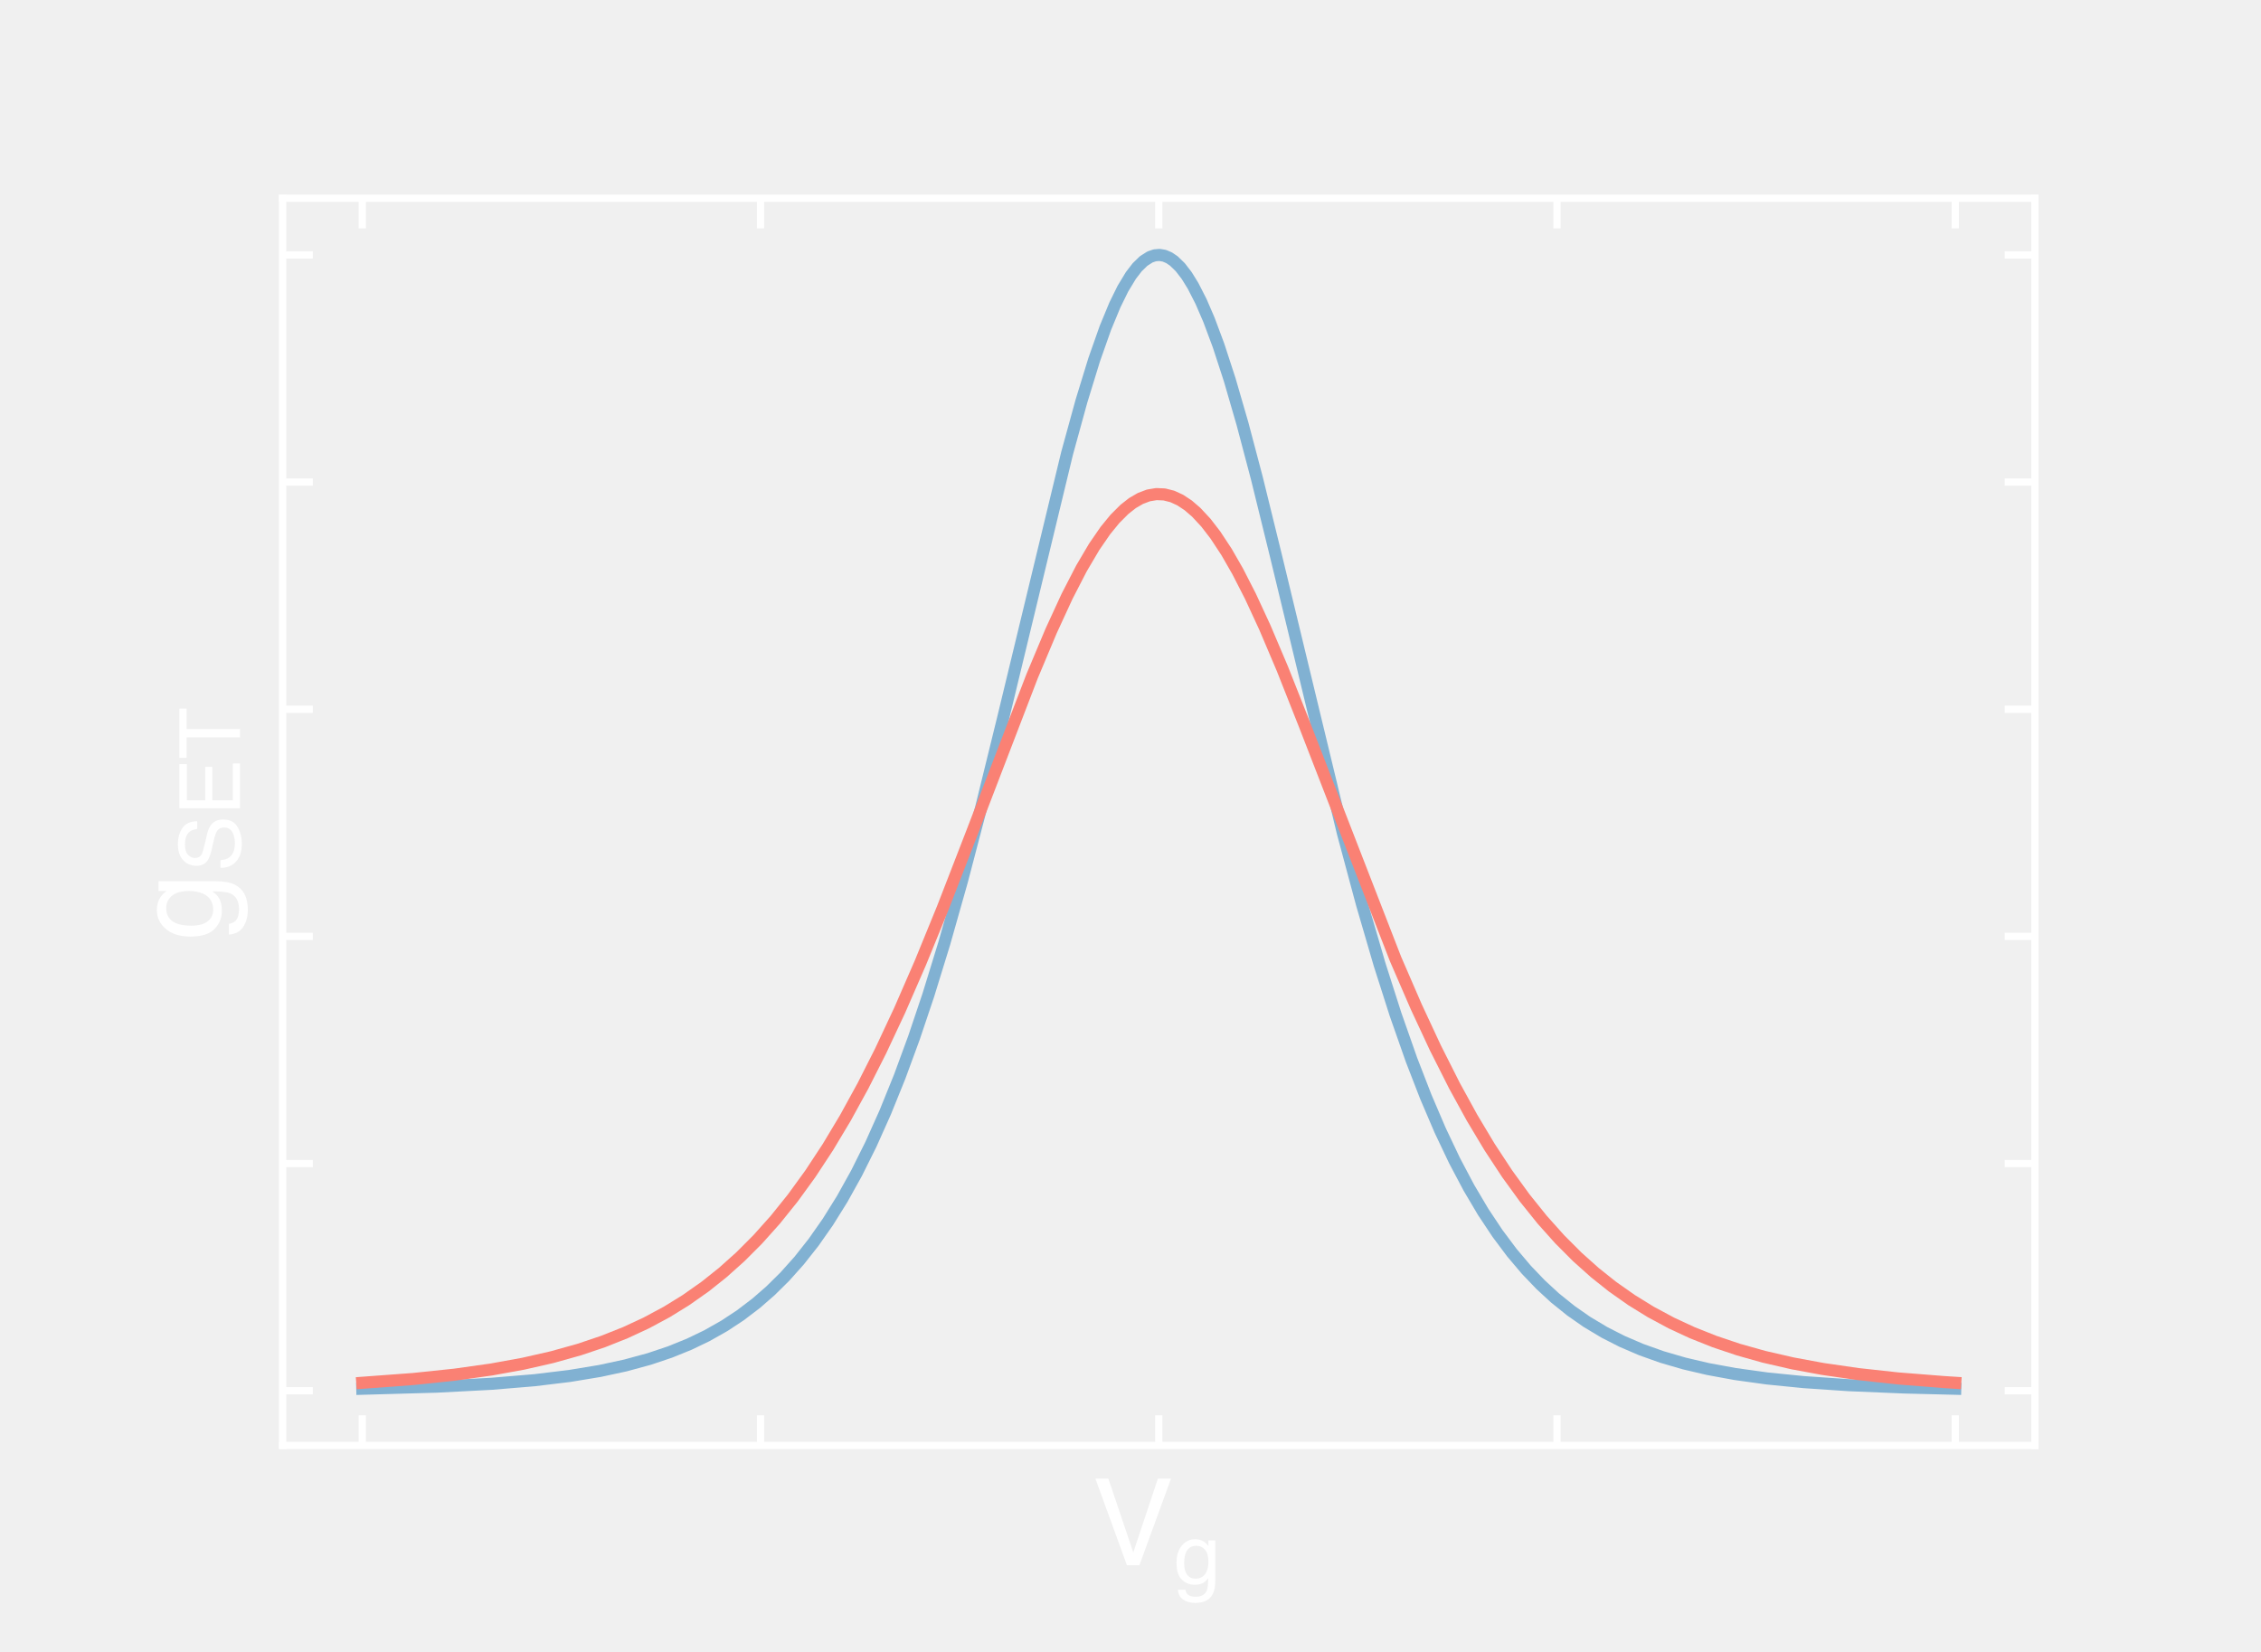
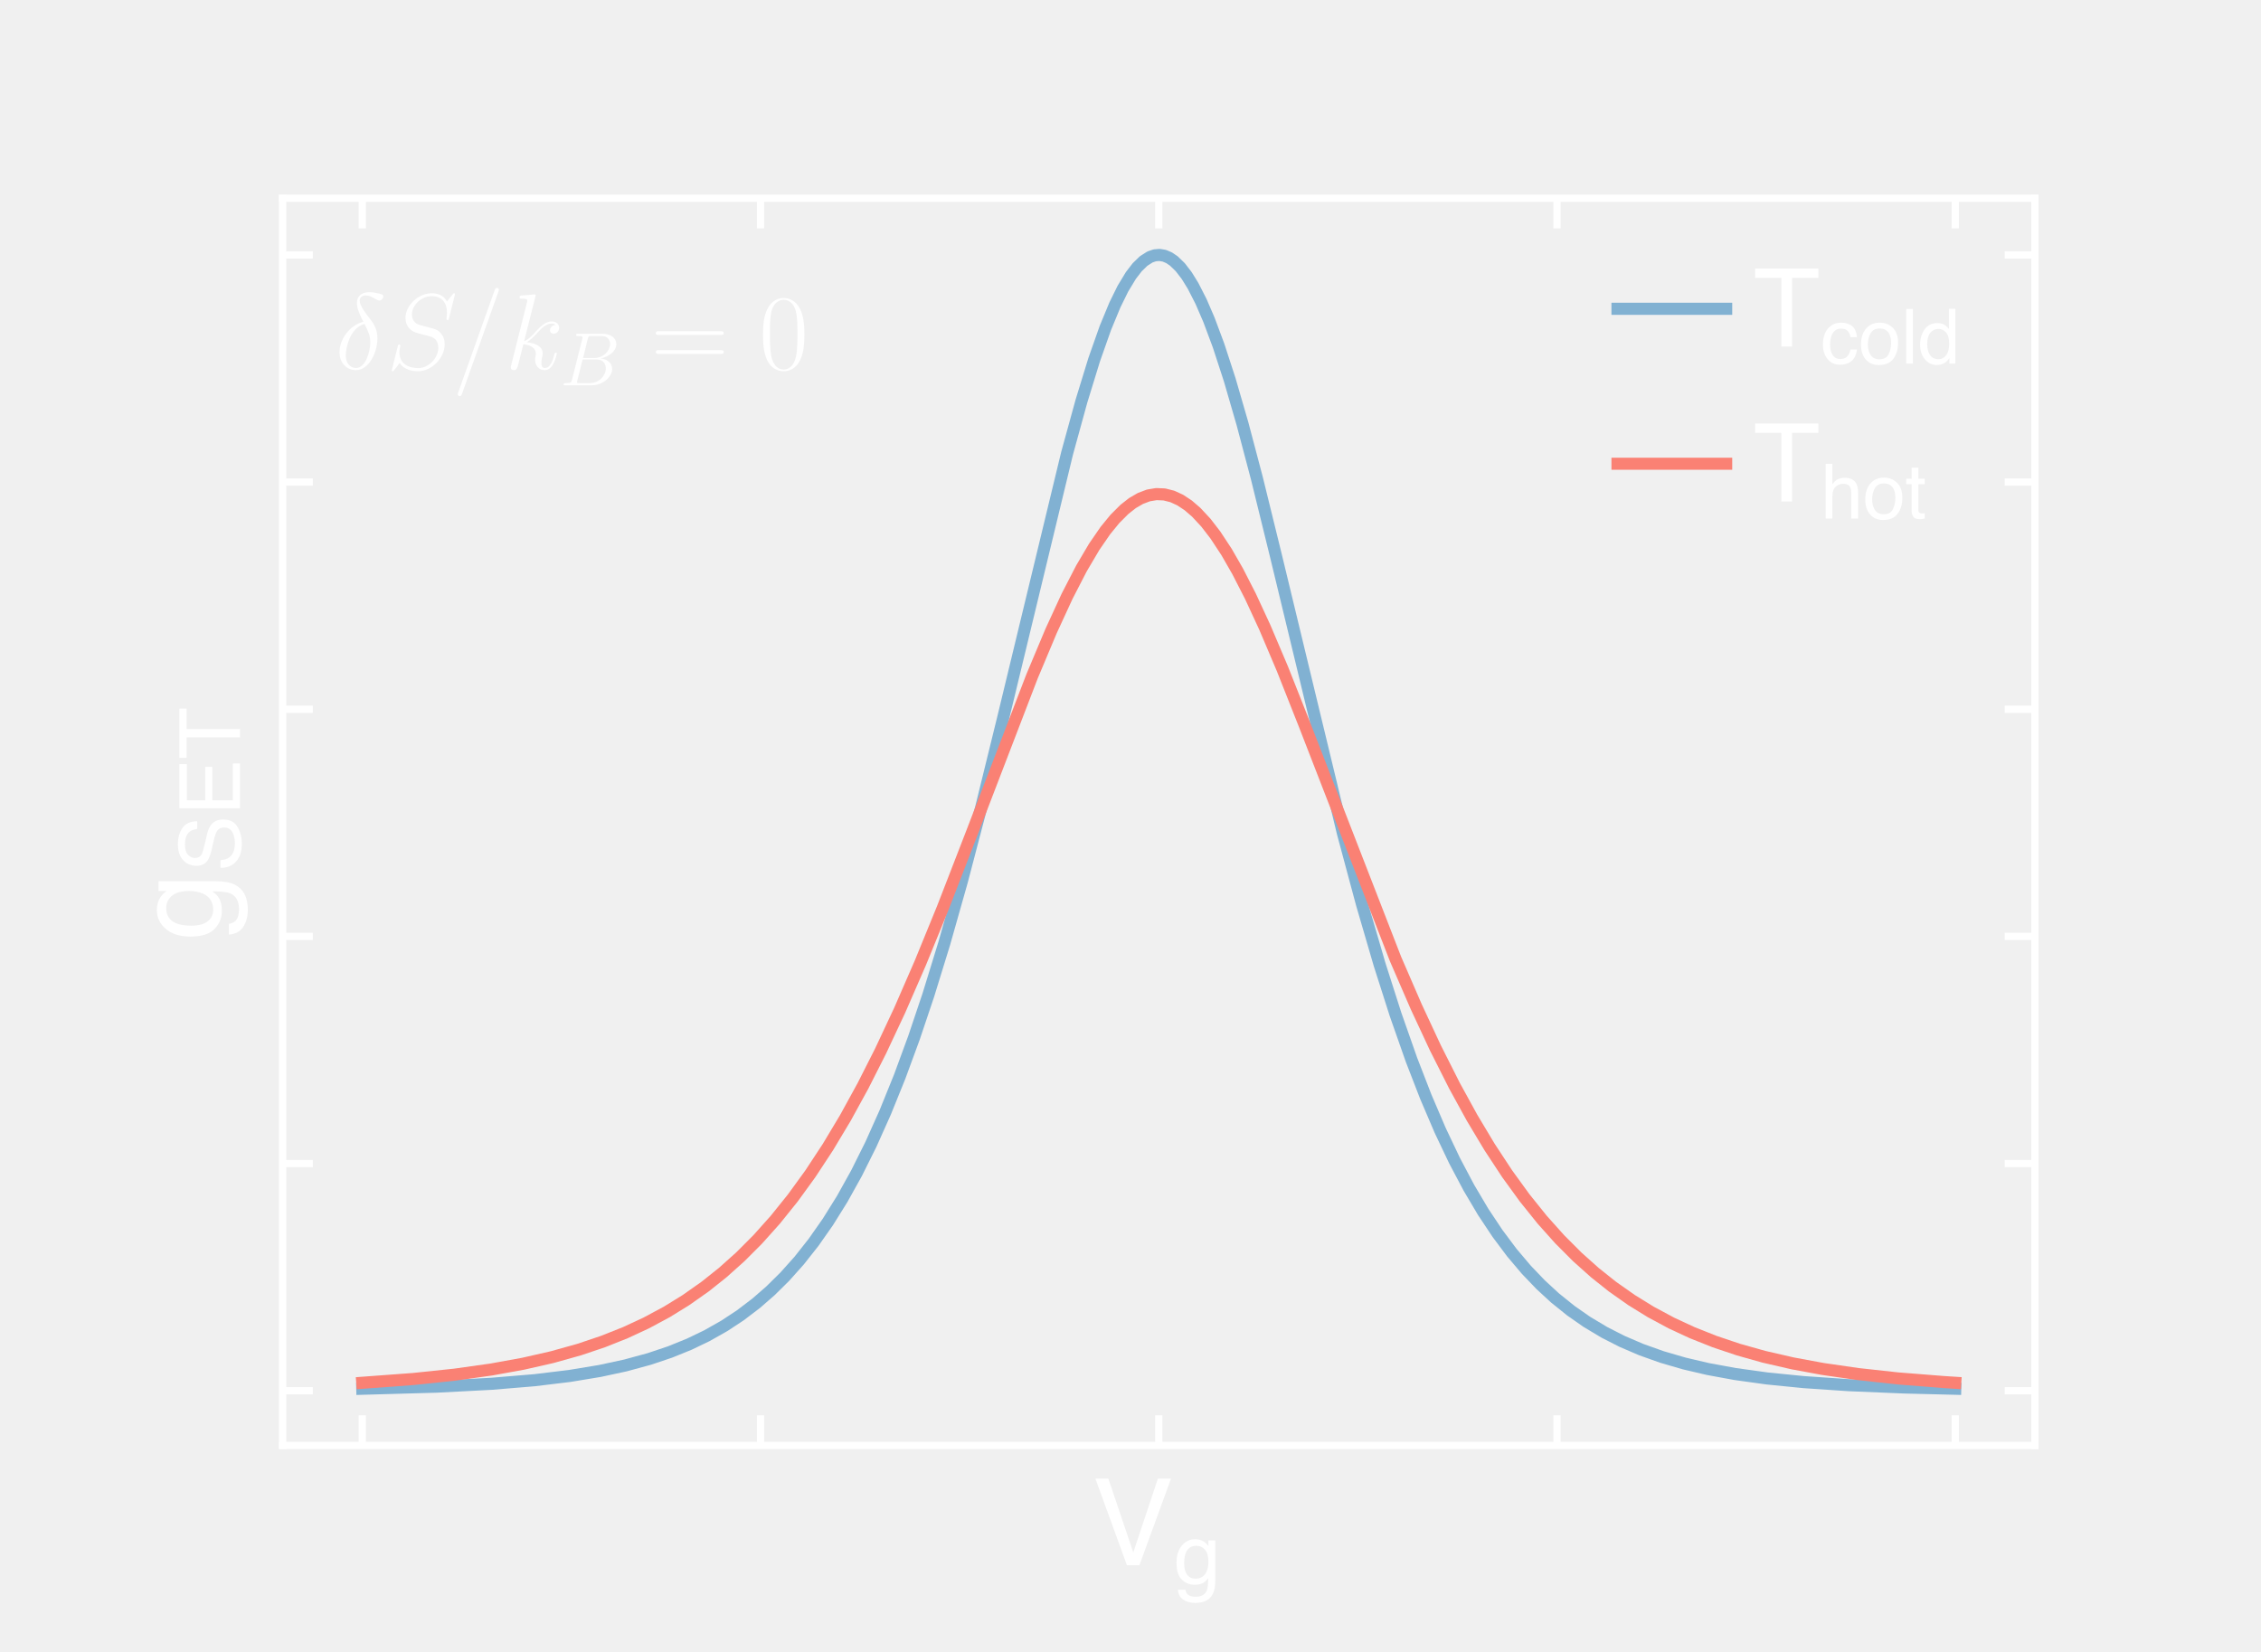
<svg xmlns="http://www.w3.org/2000/svg" xmlns:xlink="http://www.w3.org/1999/xlink" height="273.6pt" version="1.1" viewBox="0 0 374.4 273.6" width="374.4pt">
  <defs>
    <style type="text/css">
*{stroke-linecap:butt;stroke-linejoin:round;}
  </style>
  </defs>
  <g id="figure_1">
    <g id="patch_1">
      <path d="M 0 273.6  L 374.4 273.6  L 374.4 0  L 0 0  z " style="fill:none;" />
    </g>
    <g id="axes_1">
      <g id="patch_2">
        <path d="M 46.8 239.4  L 336.96 239.4  L 336.96 32.832  L 46.8 32.832  z " style="fill:none;" />
      </g>
      <g id="matplotlib.axis_1">
        <g id="xtick_1">
          <g id="line2d_1">
            <defs>
-               <path d="M 0 0  L 0 -5  " id="ma3f4d13452" style="stroke:#ffffff;stroke-width:1.2;" />
-             </defs>
-             <g>
-               <use style="fill:#ffffff;stroke:#ffffff;stroke-width:1.2;" x="59.989" xlink:href="#ma3f4d13452" y="239.4" />
+               <path d="M 0 0  L 0 -5  " id="ma56d2ec080" style="stroke:#ffffff;stroke-width:1.2;" />
+             </defs>
+             <g>
+               <use style="fill:#ffffff;stroke:#ffffff;stroke-width:1.2;" x="59.989" xlink:href="#ma56d2ec080" y="239.4" />
            </g>
          </g>
          <g id="line2d_2">
            <defs>
-               <path d="M 0 0  L 0 5  " id="m48c9dbe4e4" style="stroke:#ffffff;stroke-width:1.2;" />
-             </defs>
-             <g>
-               <use style="fill:#ffffff;stroke:#ffffff;stroke-width:1.2;" x="59.989" xlink:href="#m48c9dbe4e4" y="32.832" />
+               <path d="M 0 0  L 0 5  " id="m09634a0d39" style="stroke:#ffffff;stroke-width:1.2;" />
+             </defs>
+             <g>
+               <use style="fill:#ffffff;stroke:#ffffff;stroke-width:1.2;" x="59.989" xlink:href="#m09634a0d39" y="32.832" />
            </g>
          </g>
        </g>
        <g id="xtick_2">
          <g id="line2d_3">
            <g>
-               <use style="fill:#ffffff;stroke:#ffffff;stroke-width:1.2;" x="125.935" xlink:href="#ma3f4d13452" y="239.4" />
+               <use style="fill:#ffffff;stroke:#ffffff;stroke-width:1.2;" x="125.935" xlink:href="#ma56d2ec080" y="239.4" />
            </g>
          </g>
          <g id="line2d_4">
            <g>
-               <use style="fill:#ffffff;stroke:#ffffff;stroke-width:1.2;" x="125.935" xlink:href="#m48c9dbe4e4" y="32.832" />
+               <use style="fill:#ffffff;stroke:#ffffff;stroke-width:1.2;" x="125.935" xlink:href="#m09634a0d39" y="32.832" />
            </g>
          </g>
        </g>
        <g id="xtick_3">
          <g id="line2d_5">
            <g>
-               <use style="fill:#ffffff;stroke:#ffffff;stroke-width:1.2;" x="191.88" xlink:href="#ma3f4d13452" y="239.4" />
+               <use style="fill:#ffffff;stroke:#ffffff;stroke-width:1.2;" x="191.88" xlink:href="#ma56d2ec080" y="239.4" />
            </g>
          </g>
          <g id="line2d_6">
            <g>
-               <use style="fill:#ffffff;stroke:#ffffff;stroke-width:1.2;" x="191.88" xlink:href="#m48c9dbe4e4" y="32.832" />
+               <use style="fill:#ffffff;stroke:#ffffff;stroke-width:1.2;" x="191.88" xlink:href="#m09634a0d39" y="32.832" />
            </g>
          </g>
        </g>
        <g id="xtick_4">
          <g id="line2d_7">
            <g>
-               <use style="fill:#ffffff;stroke:#ffffff;stroke-width:1.2;" x="257.825" xlink:href="#ma3f4d13452" y="239.4" />
+               <use style="fill:#ffffff;stroke:#ffffff;stroke-width:1.2;" x="257.825" xlink:href="#ma56d2ec080" y="239.4" />
            </g>
          </g>
          <g id="line2d_8">
            <g>
-               <use style="fill:#ffffff;stroke:#ffffff;stroke-width:1.2;" x="257.825" xlink:href="#m48c9dbe4e4" y="32.832" />
+               <use style="fill:#ffffff;stroke:#ffffff;stroke-width:1.2;" x="257.825" xlink:href="#m09634a0d39" y="32.832" />
            </g>
          </g>
        </g>
        <g id="xtick_5">
          <g id="line2d_9">
            <g>
-               <use style="fill:#ffffff;stroke:#ffffff;stroke-width:1.2;" x="323.771" xlink:href="#ma3f4d13452" y="239.4" />
+               <use style="fill:#ffffff;stroke:#ffffff;stroke-width:1.2;" x="323.771" xlink:href="#ma56d2ec080" y="239.4" />
            </g>
          </g>
          <g id="line2d_10">
            <g>
-               <use style="fill:#ffffff;stroke:#ffffff;stroke-width:1.2;" x="323.771" xlink:href="#m48c9dbe4e4" y="32.832" />
+               <use style="fill:#ffffff;stroke:#ffffff;stroke-width:1.2;" x="323.771" xlink:href="#m09634a0d39" y="32.832" />
            </g>
          </g>
        </g>
        <g id="text_1">
          <defs>
            <path d="M 13.281 71.734  L 33.891 10.641  L 54.25 71.734  L 65.141 71.734  L 38.969 0  L 28.656 0  L 2.547 71.734  z " id="Helvetica-56" />
            <path d="M 24.906 53.219  Q 31.062 53.219 35.641 50.203  Q 38.141 48.484 40.719 45.219  L 40.719 51.812  L 48.828 51.812  L 48.828 4.25  Q 48.828 -5.719 45.906 -11.469  Q 40.438 -22.125 25.25 -22.125  Q 16.797 -22.125 11.031 -18.328  Q 5.281 -14.547 4.594 -6.5  L 13.531 -6.5  Q 14.156 -10.016 16.062 -11.922  Q 19.047 -14.844 25.438 -14.844  Q 35.547 -14.844 38.672 -7.719  Q 40.531 -3.516 40.375 7.281  Q 37.75 3.266 34.031 1.312  Q 30.328 -0.641 24.219 -0.641  Q 15.719 -0.641 9.344 5.391  Q 2.984 11.422 2.984 25.344  Q 2.984 38.484 9.406 45.844  Q 15.828 53.219 24.906 53.219  z M 40.719 26.375  Q 40.719 36.078 36.719 40.766  Q 32.719 45.453 26.516 45.453  Q 17.234 45.453 13.812 36.766  Q 12.016 32.125 12.016 24.609  Q 12.016 15.766 15.594 11.156  Q 19.188 6.547 25.25 6.547  Q 34.719 6.547 38.578 15.094  Q 40.719 19.922 40.719 26.375  z M 25.922 53.562  z " id="Helvetica-67" />
          </defs>
          <g style="fill:#ffffff;" transform="translate(180.88 259.3)scale(0.2 -0.2)">
            <use transform="translate(0 0.265625)" xlink:href="#Helvetica-56" />
            <use transform="translate(67.61441 -15.42344)scale(0.7)" xlink:href="#Helvetica-67" />
          </g>
        </g>
      </g>
      <g id="matplotlib.axis_2">
        <g id="ytick_1">
          <g id="line2d_11">
            <defs>
-               <path d="M 0 0  L 5 0  " id="m2dc965330e" style="stroke:#ffffff;stroke-width:1.2;" />
-             </defs>
-             <g>
-               <use style="fill:#ffffff;stroke:#ffffff;stroke-width:1.2;" x="46.8" xlink:href="#m2dc965330e" y="230.339" />
+               <path d="M 0 0  L 5 0  " id="mced5611a4c" style="stroke:#ffffff;stroke-width:1.2;" />
+             </defs>
+             <g>
+               <use style="fill:#ffffff;stroke:#ffffff;stroke-width:1.2;" x="46.8" xlink:href="#mced5611a4c" y="230.339" />
            </g>
          </g>
          <g id="line2d_12">
            <defs>
-               <path d="M 0 0  L -5 0  " id="m1f1f685536" style="stroke:#ffffff;stroke-width:1.2;" />
-             </defs>
-             <g>
-               <use style="fill:#ffffff;stroke:#ffffff;stroke-width:1.2;" x="336.96" xlink:href="#m1f1f685536" y="230.339" />
+               <path d="M 0 0  L -5 0  " id="m03dbe5d4fe" style="stroke:#ffffff;stroke-width:1.2;" />
+             </defs>
+             <g>
+               <use style="fill:#ffffff;stroke:#ffffff;stroke-width:1.2;" x="336.96" xlink:href="#m03dbe5d4fe" y="230.339" />
            </g>
          </g>
        </g>
        <g id="ytick_2">
          <g id="line2d_13">
            <g>
-               <use style="fill:#ffffff;stroke:#ffffff;stroke-width:1.2;" x="46.8" xlink:href="#m2dc965330e" y="192.715" />
+               <use style="fill:#ffffff;stroke:#ffffff;stroke-width:1.2;" x="46.8" xlink:href="#mced5611a4c" y="192.715" />
            </g>
          </g>
          <g id="line2d_14">
            <g>
-               <use style="fill:#ffffff;stroke:#ffffff;stroke-width:1.2;" x="336.96" xlink:href="#m1f1f685536" y="192.715" />
+               <use style="fill:#ffffff;stroke:#ffffff;stroke-width:1.2;" x="336.96" xlink:href="#m03dbe5d4fe" y="192.715" />
            </g>
          </g>
        </g>
        <g id="ytick_3">
          <g id="line2d_15">
            <g>
-               <use style="fill:#ffffff;stroke:#ffffff;stroke-width:1.2;" x="46.8" xlink:href="#m2dc965330e" y="155.092" />
+               <use style="fill:#ffffff;stroke:#ffffff;stroke-width:1.2;" x="46.8" xlink:href="#mced5611a4c" y="155.092" />
            </g>
          </g>
          <g id="line2d_16">
            <g>
-               <use style="fill:#ffffff;stroke:#ffffff;stroke-width:1.2;" x="336.96" xlink:href="#m1f1f685536" y="155.092" />
+               <use style="fill:#ffffff;stroke:#ffffff;stroke-width:1.2;" x="336.96" xlink:href="#m03dbe5d4fe" y="155.092" />
            </g>
          </g>
        </g>
        <g id="ytick_4">
          <g id="line2d_17">
            <g>
-               <use style="fill:#ffffff;stroke:#ffffff;stroke-width:1.2;" x="46.8" xlink:href="#m2dc965330e" y="117.468" />
+               <use style="fill:#ffffff;stroke:#ffffff;stroke-width:1.2;" x="46.8" xlink:href="#mced5611a4c" y="117.468" />
            </g>
          </g>
          <g id="line2d_18">
            <g>
-               <use style="fill:#ffffff;stroke:#ffffff;stroke-width:1.2;" x="336.96" xlink:href="#m1f1f685536" y="117.468" />
+               <use style="fill:#ffffff;stroke:#ffffff;stroke-width:1.2;" x="336.96" xlink:href="#m03dbe5d4fe" y="117.468" />
            </g>
          </g>
        </g>
        <g id="ytick_5">
          <g id="line2d_19">
            <g>
-               <use style="fill:#ffffff;stroke:#ffffff;stroke-width:1.2;" x="46.8" xlink:href="#m2dc965330e" y="79.845" />
+               <use style="fill:#ffffff;stroke:#ffffff;stroke-width:1.2;" x="46.8" xlink:href="#mced5611a4c" y="79.845" />
            </g>
          </g>
          <g id="line2d_20">
            <g>
-               <use style="fill:#ffffff;stroke:#ffffff;stroke-width:1.2;" x="336.96" xlink:href="#m1f1f685536" y="79.845" />
+               <use style="fill:#ffffff;stroke:#ffffff;stroke-width:1.2;" x="336.96" xlink:href="#m03dbe5d4fe" y="79.845" />
            </g>
          </g>
        </g>
        <g id="ytick_6">
          <g id="line2d_21">
            <g>
-               <use style="fill:#ffffff;stroke:#ffffff;stroke-width:1.2;" x="46.8" xlink:href="#m2dc965330e" y="42.221" />
+               <use style="fill:#ffffff;stroke:#ffffff;stroke-width:1.2;" x="46.8" xlink:href="#mced5611a4c" y="42.221" />
            </g>
          </g>
          <g id="line2d_22">
            <g>
-               <use style="fill:#ffffff;stroke:#ffffff;stroke-width:1.2;" x="336.96" xlink:href="#m1f1f685536" y="42.221" />
+               <use style="fill:#ffffff;stroke:#ffffff;stroke-width:1.2;" x="336.96" xlink:href="#m03dbe5d4fe" y="42.221" />
            </g>
          </g>
        </g>
        <g id="text_2">
          <defs>
            <path d="M 13.969 23.141  Q 14.312 17.047 16.844 13.234  Q 21.688 6.109 33.891 6.109  Q 39.359 6.109 43.844 7.672  Q 52.547 10.688 52.547 18.5  Q 52.547 24.359 48.875 26.859  Q 45.172 29.297 37.25 31.109  L 27.547 33.297  Q 18.016 35.453 14.062 38.031  Q 7.234 42.531 7.234 51.469  Q 7.234 61.141 13.922 67.328  Q 20.609 73.531 32.859 73.531  Q 44.141 73.531 52.016 68.078  Q 59.906 62.641 59.906 50.688  L 50.781 50.688  Q 50.047 56.453 47.656 59.516  Q 43.219 65.141 32.562 65.141  Q 23.969 65.141 20.203 61.516  Q 16.453 57.906 16.453 53.125  Q 16.453 47.859 20.844 45.406  Q 23.734 43.844 33.891 41.5  L 43.953 39.203  Q 51.219 37.547 55.172 34.672  Q 62.016 29.641 62.016 20.062  Q 62.016 8.156 53.344 3.031  Q 44.672 -2.094 33.203 -2.094  Q 19.828 -2.094 12.25 4.734  Q 4.688 11.531 4.828 23.141  z M 33.594 73.688  z " id="Helvetica-53" />
            <path d="M 8.547 71.734  L 60.844 71.734  L 60.844 62.938  L 18.016 62.938  L 18.016 41.156  L 57.625 41.156  L 57.625 32.859  L 18.016 32.859  L 18.016 8.547  L 61.578 8.547  L 61.578 0  L 8.547 0  z M 35.062 71.734  z " id="Helvetica-45" />
            <path d="M 59.812 71.734  L 59.812 63.188  L 35.641 63.188  L 35.641 0  L 25.781 0  L 25.781 63.188  L 1.609 63.188  L 1.609 71.734  z " id="Helvetica-54" />
          </defs>
          <g style="fill:#ffffff;" transform="translate(36.7 155.716)rotate(-90)scale(0.2 -0.2)">
            <use transform="translate(0 0.4375)" xlink:href="#Helvetica-67" />
            <use transform="translate(56.53043 -15.25156)scale(0.7)" xlink:href="#Helvetica-53" />
            <use transform="translate(103.2199 -15.25156)scale(0.7)" xlink:href="#Helvetica-45" />
            <use transform="translate(149.9093 -15.25156)scale(0.7)" xlink:href="#Helvetica-54" />
          </g>
        </g>
      </g>
      <g id="line2d_23">
-         <path clip-path="url(#p242a538369)" d="M 59.989 230.011  L 72.399 229.66  L 81.377 229.19  L 88.506 228.597  L 94.315 227.894  L 99.332 227.065  L 103.557 226.154  L 107.517 225.076  L 110.95 223.922  L 114.118 222.638  L 117.023 221.243  L 119.928 219.602  L 122.568 217.864  L 125.208 215.856  L 127.585 213.787  L 129.961 211.439  L 132.338 208.779  L 134.714 205.771  L 137.09 202.38  L 139.467 198.566  L 141.843 194.292  L 144.22 189.518  L 146.596 184.21  L 148.973 178.336  L 151.349 171.871  L 153.725 164.801  L 156.366 156.235  L 159.27 145.976  L 162.439 133.882  L 166.136 118.828  L 176.697 75.09  L 179.074 66.446  L 181.186 59.574  L 183.034 54.332  L 184.619 50.499  L 185.939 47.816  L 187.259 45.632  L 188.315 44.26  L 189.372 43.233  L 190.428 42.559  L 191.22 42.289  L 192.012 42.221  L 192.804 42.357  L 193.596 42.694  L 194.388 43.233  L 195.445 44.26  L 196.501 45.632  L 197.557 47.339  L 198.877 49.924  L 200.197 52.983  L 201.782 57.232  L 203.63 62.903  L 205.742 70.183  L 208.119 79.178  L 211.287 92.067  L 222.377 138.009  L 225.546 149.804  L 228.45 159.75  L 231.091 168.018  L 233.731 175.537  L 236.108 181.671  L 238.484 187.227  L 240.861 192.234  L 243.237 196.725  L 245.613 200.739  L 247.99 204.313  L 250.366 207.487  L 252.743 210.297  L 255.119 212.78  L 257.495 214.969  L 260.136 217.095  L 262.776 218.937  L 265.681 220.676  L 268.585 222.157  L 271.754 223.519  L 275.186 224.744  L 278.883 225.822  L 282.844 226.749  L 287.333 227.574  L 292.613 228.306  L 298.687 228.913  L 306.08 229.414  L 315.321 229.8  L 323.771 230.011  L 323.771 230.011  " style="fill:none;stroke:#81b1d2;stroke-linecap:square;stroke-width:2;" />
+         <path clip-path="url(#p92cf13a003)" d="M 59.989 230.011  L 72.399 229.66  L 81.377 229.19  L 88.506 228.597  L 94.315 227.894  L 99.332 227.065  L 103.557 226.154  L 107.517 225.076  L 110.95 223.922  L 114.118 222.638  L 117.023 221.243  L 119.928 219.602  L 122.568 217.864  L 125.208 215.856  L 127.585 213.787  L 129.961 211.439  L 132.338 208.779  L 134.714 205.771  L 137.09 202.38  L 139.467 198.566  L 141.843 194.292  L 144.22 189.518  L 146.596 184.21  L 148.973 178.336  L 151.349 171.871  L 153.725 164.801  L 156.366 156.235  L 159.27 145.976  L 162.439 133.882  L 166.136 118.828  L 176.697 75.09  L 179.074 66.446  L 181.186 59.574  L 183.034 54.332  L 184.619 50.499  L 185.939 47.816  L 187.259 45.632  L 188.315 44.26  L 189.372 43.233  L 190.428 42.559  L 191.22 42.289  L 192.012 42.221  L 192.804 42.357  L 193.596 42.694  L 194.388 43.233  L 195.445 44.26  L 196.501 45.632  L 197.557 47.339  L 198.877 49.924  L 200.197 52.983  L 201.782 57.232  L 203.63 62.903  L 205.742 70.183  L 208.119 79.178  L 211.287 92.067  L 222.377 138.009  L 225.546 149.804  L 228.45 159.75  L 231.091 168.018  L 233.731 175.537  L 236.108 181.671  L 238.484 187.227  L 240.861 192.234  L 243.237 196.725  L 245.613 200.739  L 247.99 204.313  L 250.366 207.487  L 252.743 210.297  L 255.119 212.78  L 257.495 214.969  L 260.136 217.095  L 262.776 218.937  L 265.681 220.676  L 268.585 222.157  L 271.754 223.519  L 275.186 224.744  L 278.883 225.822  L 282.844 226.749  L 287.333 227.574  L 292.613 228.306  L 298.687 228.913  L 306.08 229.414  L 315.321 229.8  L 323.771 230.011  L 323.771 230.011  " style="fill:none;stroke:#81b1d2;stroke-linecap:square;stroke-width:2;" />
      </g>
      <g id="line2d_24">
-         <path clip-path="url(#p242a538369)" d="M 59.989 229.022  L 68.439 228.396  L 75.304 227.676  L 81.377 226.821  L 86.658 225.861  L 91.411 224.78  L 95.899 223.525  L 99.86 222.192  L 103.557 220.72  L 106.989 219.127  L 110.422 217.282  L 113.59 215.325  L 116.759 213.094  L 119.663 210.78  L 122.568 208.183  L 125.472 205.274  L 128.377 202.026  L 131.281 198.413  L 134.186 194.409  L 137.09 189.991  L 139.995 185.141  L 142.899 179.847  L 145.804 174.107  L 148.973 167.345  L 152.405 159.467  L 156.102 150.421  L 160.855 138.159  L 170.888 112.041  L 174.057 104.499  L 176.697 98.764  L 179.074 94.152  L 181.186 90.569  L 183.034 87.883  L 184.619 85.943  L 186.203 84.36  L 187.523 83.324  L 188.843 82.555  L 190.164 82.057  L 191.484 81.835  L 192.804 81.891  L 194.124 82.223  L 195.445 82.83  L 196.765 83.707  L 198.085 84.847  L 199.669 86.551  L 201.254 88.605  L 203.102 91.415  L 204.95 94.635  L 207.063 98.764  L 209.439 103.9  L 212.344 110.743  L 216.04 120.08  L 231.091 158.839  L 234.523 166.759  L 237.692 173.563  L 240.861 179.847  L 243.765 185.141  L 246.67 189.991  L 249.574 194.409  L 252.479 198.413  L 255.383 202.026  L 258.288 205.274  L 261.192 208.183  L 264.097 210.78  L 267.001 213.094  L 270.17 215.325  L 273.338 217.282  L 276.771 219.127  L 280.203 220.72  L 283.9 222.192  L 287.861 223.525  L 292.085 224.713  L 296.838 225.807  L 301.855 226.735  L 307.664 227.577  L 314.265 228.299  L 321.923 228.905  L 323.771 229.022  L 323.771 229.022  " style="fill:none;stroke:#fa8174;stroke-linecap:square;stroke-width:2;" />
+         <path clip-path="url(#p92cf13a003)" d="M 59.989 229.022  L 68.439 228.396  L 75.304 227.676  L 81.377 226.821  L 86.658 225.861  L 91.411 224.78  L 95.899 223.525  L 99.86 222.192  L 103.557 220.72  L 106.989 219.127  L 110.422 217.282  L 113.59 215.325  L 116.759 213.094  L 119.663 210.78  L 122.568 208.183  L 125.472 205.274  L 128.377 202.026  L 131.281 198.413  L 134.186 194.409  L 137.09 189.991  L 139.995 185.141  L 142.899 179.847  L 145.804 174.107  L 148.973 167.345  L 152.405 159.467  L 156.102 150.421  L 160.855 138.159  L 170.888 112.041  L 174.057 104.499  L 176.697 98.764  L 179.074 94.152  L 181.186 90.569  L 183.034 87.883  L 184.619 85.943  L 186.203 84.36  L 187.523 83.324  L 188.843 82.555  L 190.164 82.057  L 191.484 81.835  L 192.804 81.891  L 194.124 82.223  L 195.445 82.83  L 196.765 83.707  L 198.085 84.847  L 199.669 86.551  L 201.254 88.605  L 203.102 91.415  L 204.95 94.635  L 207.063 98.764  L 209.439 103.9  L 212.344 110.743  L 216.04 120.08  L 231.091 158.839  L 234.523 166.759  L 237.692 173.563  L 240.861 179.847  L 243.765 185.141  L 246.67 189.991  L 249.574 194.409  L 252.479 198.413  L 255.383 202.026  L 258.288 205.274  L 261.192 208.183  L 264.097 210.78  L 267.001 213.094  L 270.17 215.325  L 273.338 217.282  L 276.771 219.127  L 280.203 220.72  L 283.9 222.192  L 287.861 223.525  L 292.085 224.713  L 296.838 225.807  L 301.855 226.735  L 307.664 227.577  L 314.265 228.299  L 321.923 228.905  L 323.771 229.022  L 323.771 229.022  " style="fill:none;stroke:#fa8174;stroke-linecap:square;stroke-width:2;" />
      </g>
      <g id="patch_3">
        <path d="M 46.8 239.4  L 46.8 32.832  " style="fill:none;stroke:#ffffff;stroke-linecap:square;stroke-linejoin:miter;stroke-width:1.2;" />
      </g>
      <g id="patch_4">
        <path d="M 336.96 239.4  L 336.96 32.832  " style="fill:none;stroke:#ffffff;stroke-linecap:square;stroke-linejoin:miter;stroke-width:1.2;" />
      </g>
      <g id="patch_5">
        <path d="M 46.8 239.4  L 336.96 239.4  " style="fill:none;stroke:#ffffff;stroke-linecap:square;stroke-linejoin:miter;stroke-width:1.2;" />
      </g>
      <g id="patch_6">
        <path d="M 46.8 32.832  L 336.96 32.832  " style="fill:none;stroke:#ffffff;stroke-linecap:square;stroke-linejoin:miter;stroke-width:1.2;" />
      </g>
      <g id="text_3">
        <defs>
          <path d="M 26 43.672  C 13.203 40.578 4 27.312 4 15.641  C 4 4.984 11.203 -1 19.203 -1  C 31 -1 39 15.156 39 28.406  C 39 37.375 34.797 42.875 32.297 46.156  C 28.594 50.844 22.594 58.531 22.594 63.312  C 22.594 65.016 23.906 68 28.297 68  C 31.406 68 33.297 66.906 36.297 65.203  C 37.203 64.594 39.5 63.312 40.797 63.312  C 42.906 63.312 44.406 65.391 44.406 66.984  C 44.406 68.891 42.906 69.188 39.406 69.984  C 34.703 70.984 33.297 70.984 31.594 70.984  C 29.906 70.984 20.094 70.984 20.094 60.812  C 20.094 55.922 22.594 50.25 26 43.672  z M 27.094 41.703  C 30.906 33.828 32.406 30.844 32.406 24.375  C 32.406 16.609 28.203 0.984 19.297 0.984  C 15.406 0.984 9.797 3.578 9.797 12.828  C 9.797 19.297 13.5 38.109 27.094 41.703  z " id="CMMI12-14" />
          <path d="M 63.5 69.109  C 63.5 70 62.797 70 62.594 70  C 62.203 70 62.094 69.906 60.906 68.406  C 60.297 67.703 56.203 62.516 56.094 62.422  C 52.797 68.906 46.203 70 42 70  C 29.297 70 17.797 58.484 17.797 47.266  C 17.797 39.828 22.297 35.453 27.203 33.766  C 28.297 33.359 34.203 31.766 37.203 31.078  C 42.297 29.688 43.594 29.297 45.703 27.109  C 46.094 26.609 48.094 24.328 48.094 19.656  C 48.094 10.422 39.5 0.891 29.5 0.891  C 21.297 0.891 12.203 4.375 12.203 15.484  C 12.203 17.375 12.594 19.766 12.906 20.75  C 12.906 21.062 13 21.531 13 21.734  C 13 22.141 12.797 22.641 12 22.641  C 11.094 22.641 11 22.438 10.594 20.75  L 5.5 0.375  C 5.5 0.281 5.094 -1 5.094 -1.109  C 5.094 -2 5.906 -2 6.094 -2  C 6.5 -2 6.594 -1.906 7.797 -0.406  L 12.406 5.562  C 14.797 1.969 20 -2 29.297 -2  C 42.203 -2 54 10.406 54 22.812  C 54 27 53 30.672 49.203 34.328  C 47.094 36.422 45.297 36.922 36.094 39.312  C 29.406 41.094 28.5 41.391 26.703 42.984  C 25 44.656 23.703 47.047 23.703 50.422  C 23.703 58.766 32.203 67.312 41.703 67.312  C 51.5 67.312 56.094 61.344 56.094 51.922  C 56.094 49.344 55.594 46.656 55.594 46.266  C 55.594 45.359 56.406 45.359 56.703 45.359  C 57.594 45.359 57.703 45.656 58.094 47.25  z " id="CMMI12-83" />
          <path d="M 42.906 71.281  C 42.906 71.391 43.5 72.906 43.5 73.094  C 43.5 74.297 42.5 75 41.703 75  C 41.203 75 40.297 75 39.5 72.797  L 6 -21.297  C 6 -21.406 5.406 -22.891 5.406 -23.094  C 5.406 -24.297 6.406 -25 7.203 -25  C 7.797 -25 8.703 -24.891 9.406 -22.797  z " id="CMMI12-61" />
          <path d="M 28.094 66.516  C 28.203 66.922 28.406 67.516 28.406 68  C 28.406 69 27.406 69 27.203 69  C 27.094 69 23.5 68.641 21.703 68.391  C 20 68.391 18.5 68.094 16.703 68.094  C 14.297 67.891 13.594 67.797 13.594 66  C 13.594 65 14.594 65 15.594 65  C 20.703 65 20.703 64.109 20.703 63.125  C 20.703 62.734 20.703 62.531 20.203 60.75  L 5.906 3.875  C 5.5 2.375 5.5 2.188 5.5 1.578  C 5.5 -0.594 7.203 -1 8.203 -1  C 11 -1 11.594 1.203 12.406 4.297  L 17.094 22.953  C 24.297 22.156 28.594 19.156 28.594 14.375  C 28.594 13.766 28.594 13.375 28.297 11.875  C 27.906 10.375 27.906 9.188 27.906 8.688  C 27.906 2.891 31.703 -1 36.797 -1  C 41.406 -1 43.797 3.188 44.594 4.594  C 46.703 8.281 48 13.875 48 14.266  C 48 14.766 47.594 15.172 47 15.172  C 46.094 15.172 46 14.766 45.594 13.172  C 44.203 7.984 42.094 1 37 1  C 35 1 33.703 2 33.703 5.781  C 33.703 7.688 34.094 9.875 34.5 11.375  C 34.906 13.172 34.906 13.266 34.906 14.469  C 34.906 20.359 29.594 23.656 20.406 24.844  C 24 27.047 27.594 30.938 29 32.438  C 34.703 38.812 38.594 42.016 43.203 42.016  C 45.5 42.016 46.094 41.406 46.797 40.812  C 43.094 40.406 41.703 37.812 41.703 35.828  C 41.703 33.422 43.594 32.625 45 32.625  C 47.703 32.625 50.094 34.922 50.094 38.125  C 50.094 41.016 47.797 44 43.297 44  C 37.797 44 33.297 40.109 26.203 32.125  C 25.203 30.938 21.5 27.141 17.797 25.75  z " id="CMMI12-107" />
          <path d="M 36.594 61.266  C 37.5 65 37.906 65 41.797 65  L 54.797 65  C 66.094 65 66.094 55.375 66.094 54.453  C 66.094 46.344 58 36 44.797 36  L 30.406 36  z M 53.5 35.547  C 64.406 37.531 74.297 45.094 74.297 54.266  C 74.297 62.031 67.406 68 56.094 68  L 24 68  C 22.094 68 21.203 68 21.203 66.031  C 21.203 65 22.094 65 23.594 65  C 29.703 65 29.703 64.25 29.703 63.188  C 29.703 63 29.703 62.391 29.297 60.891  L 15.797 7.375  C 14.906 3.891 14.703 2.891 7.703 2.891  C 5.797 2.891 4.797 2.891 4.797 1.094  C 4.797 0 5.406 0 7.406 0  L 41.703 0  C 57 0 68.797 11.547 68.797 21.609  C 68.797 29.781 61.594 34.75 53.5 35.547  z M 39.297 2.891  L 25.797 2.891  C 24.406 2.891 24.203 2.891 23.594 3  C 22.5 3.094 22.406 3.297 22.406 4.078  C 22.406 4.766 22.594 5.359 22.797 6.234  L 29.797 34  L 48.594 34  C 60.406 34 60.406 23.172 60.406 22.391  C 60.406 12.938 51.703 2.891 39.297 2.891  z " id="CMMI12-66" />
          <path d="M 64.297 31.516  C 65.797 31.516 67.297 31.516 67.297 33.203  C 67.297 35 65.594 35 63.906 35  L 8 35  C 6.297 35 4.594 35 4.594 33.203  C 4.594 31.516 6.094 31.516 7.594 31.516  z M 63.906 14  C 65.594 14 67.297 14 67.297 15.797  C 67.297 17.484 65.797 17.484 64.297 17.484  L 7.594 17.484  C 6.094 17.484 4.594 17.484 4.594 15.797  C 4.594 14 6.297 14 8 14  z " id="CMR17-61" />
          <path d="M 42 31.641  C 42 37.75 41.906 48.125 37.703 56.109  C 34 63.109 28.094 65.594 22.906 65.594  C 18.094 65.594 12 63.406 8.203 56.203  C 4.203 48.719 3.797 39.438 3.797 31.641  C 3.797 25.953 3.906 17.281 7 9.672  C 11.297 -0.609 19 -2 22.906 -2  C 27.5 -2 34.5 -0.109 38.594 9.375  C 41.594 16.281 42 24.359 42 31.641  z M 22.906 -0.406  C 16.5 -0.406 12.703 5.078 11.297 12.688  C 10.203 18.562 10.203 27.156 10.203 32.75  C 10.203 40.438 10.203 46.828 11.5 52.922  C 13.406 61.391 19 64 22.906 64  C 27 64 32.297 61.297 34.203 53.125  C 35.5 47.438 35.594 40.734 35.594 32.75  C 35.594 26.25 35.594 18.266 34.406 12.375  C 32.297 1.484 26.406 -0.406 22.906 -0.406  z " id="CMR17-48" />
        </defs>
-         <g style="fill:#ffffff;" transform="translate(73.06 -3.42)scale(0.18 -0.18)">
+         <g style="fill:#ffffff;" transform="translate(55.5048 63.8172)scale(0.18 -0.18)">
          <use transform="translate(0 14.94392)scale(0.996264)" xlink:href="#CMMI12-14" />
          <use transform="translate(46.94139 14.94392)scale(0.996264)" xlink:href="#CMMI12-83" />
          <use transform="translate(107.3164 14.94392)scale(0.996264)" xlink:href="#CMMI12-61" />
          <use transform="translate(156.0913 14.94392)scale(0.996264)" xlink:href="#CMMI12-107" />
          <use transform="translate(206.8265 0)scale(0.697382)" xlink:href="#CMMI12-66" />
          <use transform="translate(290.3933 14.94392)scale(0.996264)" xlink:href="#CMR17-61" />
          <use transform="translate(389.7821 14.94392)scale(0.996264)" xlink:href="#CMR17-48" />
        </g>
      </g>
+       <g id="legend_1">
+         <g id="line2d_25">
+           <path d="M 267.84 51.144  L 285.84 51.144  " style="fill:none;stroke:#81b1d2;stroke-linecap:square;stroke-width:2;" />
+         </g>
+         <g id="line2d_26" />
+         <g id="text_4">
+           <defs>
+             <path d="M 26.609 53.812  Q 35.453 53.812 40.984 49.516  Q 46.531 45.219 47.656 34.719  L 39.109 34.719  Q 38.328 39.547 35.547 42.75  Q 32.766 45.953 26.609 45.953  Q 18.219 45.953 14.594 37.75  Q 12.25 32.422 12.25 24.609  Q 12.25 16.75 15.562 11.375  Q 18.891 6 26.031 6  Q 31.5 6 34.688 9.344  Q 37.891 12.703 39.109 18.5  L 47.656 18.5  Q 46.188 8.109 40.328 3.297  Q 34.469 -1.516 25.344 -1.516  Q 15.094 -1.516 8.984 5.984  Q 2.875 13.484 2.875 24.703  Q 2.875 38.484 9.562 46.141  Q 16.266 53.812 26.609 53.812  z M 25.25 53.562  z " id="Helvetica-63" />
+             <path d="M 27.203 5.672  Q 35.938 5.672 39.188 12.281  Q 42.438 18.891 42.438 27  Q 42.438 34.328 40.094 38.922  Q 36.375 46.141 27.297 46.141  Q 19.234 46.141 15.578 39.984  Q 11.922 33.844 11.922 25.141  Q 11.922 16.797 15.578 11.234  Q 19.234 5.672 27.203 5.672  z M 27.547 53.812  Q 37.641 53.812 44.625 47.062  Q 51.609 40.328 51.609 27.25  Q 51.609 14.594 45.453 6.344  Q 39.312 -1.906 26.375 -1.906  Q 15.578 -1.906 9.219 5.391  Q 2.875 12.703 2.875 25  Q 2.875 38.188 9.562 46  Q 16.266 53.812 27.547 53.812  z M 27.25 53.562  z " id="Helvetica-6f" />
+             <path d="M 6.688 71.734  L 15.484 71.734  L 15.484 0  L 6.688 0  z " id="Helvetica-6c" />
+             <path d="M 12.016 25.531  Q 12.016 17.141 15.578 11.469  Q 19.141 5.812 27 5.812  Q 33.109 5.812 37.031 11.062  Q 40.969 16.312 40.969 26.125  Q 40.969 36.031 36.906 40.797  Q 32.859 45.562 26.906 45.562  Q 20.266 45.562 16.141 40.484  Q 12.016 35.406 12.016 25.531  z M 25.25 53.219  Q 31.25 53.219 35.297 50.688  Q 37.641 49.219 40.625 45.562  L 40.625 71.969  L 49.078 71.969  L 49.078 0  L 41.156 0  L 41.156 7.281  Q 38.094 2.438 33.891 0.281  Q 29.688 -1.859 24.266 -1.859  Q 15.531 -1.859 9.125 5.484  Q 2.734 12.844 2.734 25.047  Q 2.734 36.469 8.562 44.844  Q 14.406 53.219 25.25 53.219  z " id="Helvetica-64" />
+           </defs>
+           <g style="fill:#ffffff;" transform="translate(290.34 57.44419)scale(0.18 -0.18)">
+             <use transform="translate(0 0.265625)" xlink:href="#Helvetica-54" />
+             <use transform="translate(61.99918 -15.42344)scale(0.7)" xlink:href="#Helvetica-63" />
+             <use transform="translate(96.99918 -15.42344)scale(0.7)" xlink:href="#Helvetica-6f" />
+             <use transform="translate(135.9298 -15.42344)scale(0.7)" xlink:href="#Helvetica-6c" />
+             <use transform="translate(151.4816 -15.42344)scale(0.7)" xlink:href="#Helvetica-64" />
+           </g>
+         </g>
+         <g id="line2d_27">
+           <path d="M 267.84 76.808  L 285.84 76.808  " style="fill:none;stroke:#fa8174;stroke-linecap:square;stroke-width:2;" />
+         </g>
+         <g id="line2d_28" />
+         <g id="text_5">
+           <defs>
+             <path d="M 6.453 71.969  L 15.234 71.969  L 15.234 45.219  Q 18.359 49.172 20.844 50.781  Q 25.094 53.562 31.453 53.562  Q 42.828 53.562 46.875 45.609  Q 49.078 41.266 49.078 33.547  L 49.078 0  L 40.047 0  L 40.047 32.953  Q 40.047 38.719 38.578 41.406  Q 36.188 45.703 29.594 45.703  Q 24.125 45.703 19.672 41.938  Q 15.234 38.188 15.234 27.734  L 15.234 0  L 6.453 0  z " id="Helvetica-68" />
+             <path d="M 8.203 66.891  L 17.094 66.891  L 17.094 52.297  L 25.438 52.297  L 25.438 45.125  L 17.094 45.125  L 17.094 10.984  Q 17.094 8.25 18.953 7.328  Q 19.969 6.781 22.359 6.781  Q 23 6.781 23.734 6.812  Q 24.469 6.844 25.438 6.938  L 25.438 0  Q 23.922 -0.438 22.281 -0.625  Q 20.656 -0.828 18.75 -0.828  Q 12.594 -0.828 10.391 2.312  Q 8.203 5.469 8.203 10.5  L 8.203 45.125  L 1.125 45.125  L 1.125 52.297  L 8.203 52.297  z " id="Helvetica-74" />
+           </defs>
+           <g style="fill:#ffffff;" transform="translate(290.34 83.10825)scale(0.18 -0.18)">
+             <use transform="translate(0 0.265625)" xlink:href="#Helvetica-54" />
+             <use transform="translate(61.99918 -15.42344)scale(0.7)" xlink:href="#Helvetica-68" />
+             <use transform="translate(100.9298 -15.42344)scale(0.7)" xlink:href="#Helvetica-6f" />
+             <use transform="translate(139.8605 -15.42344)scale(0.7)" xlink:href="#Helvetica-74" />
+           </g>
+         </g>
+       </g>
    </g>
  </g>
  <defs>
-     <clipPath id="p242a538369">
+     <clipPath id="p92cf13a003">
      <rect height="206.568" width="290.16" x="46.8" y="32.832" />
    </clipPath>
  </defs>
</svg>
